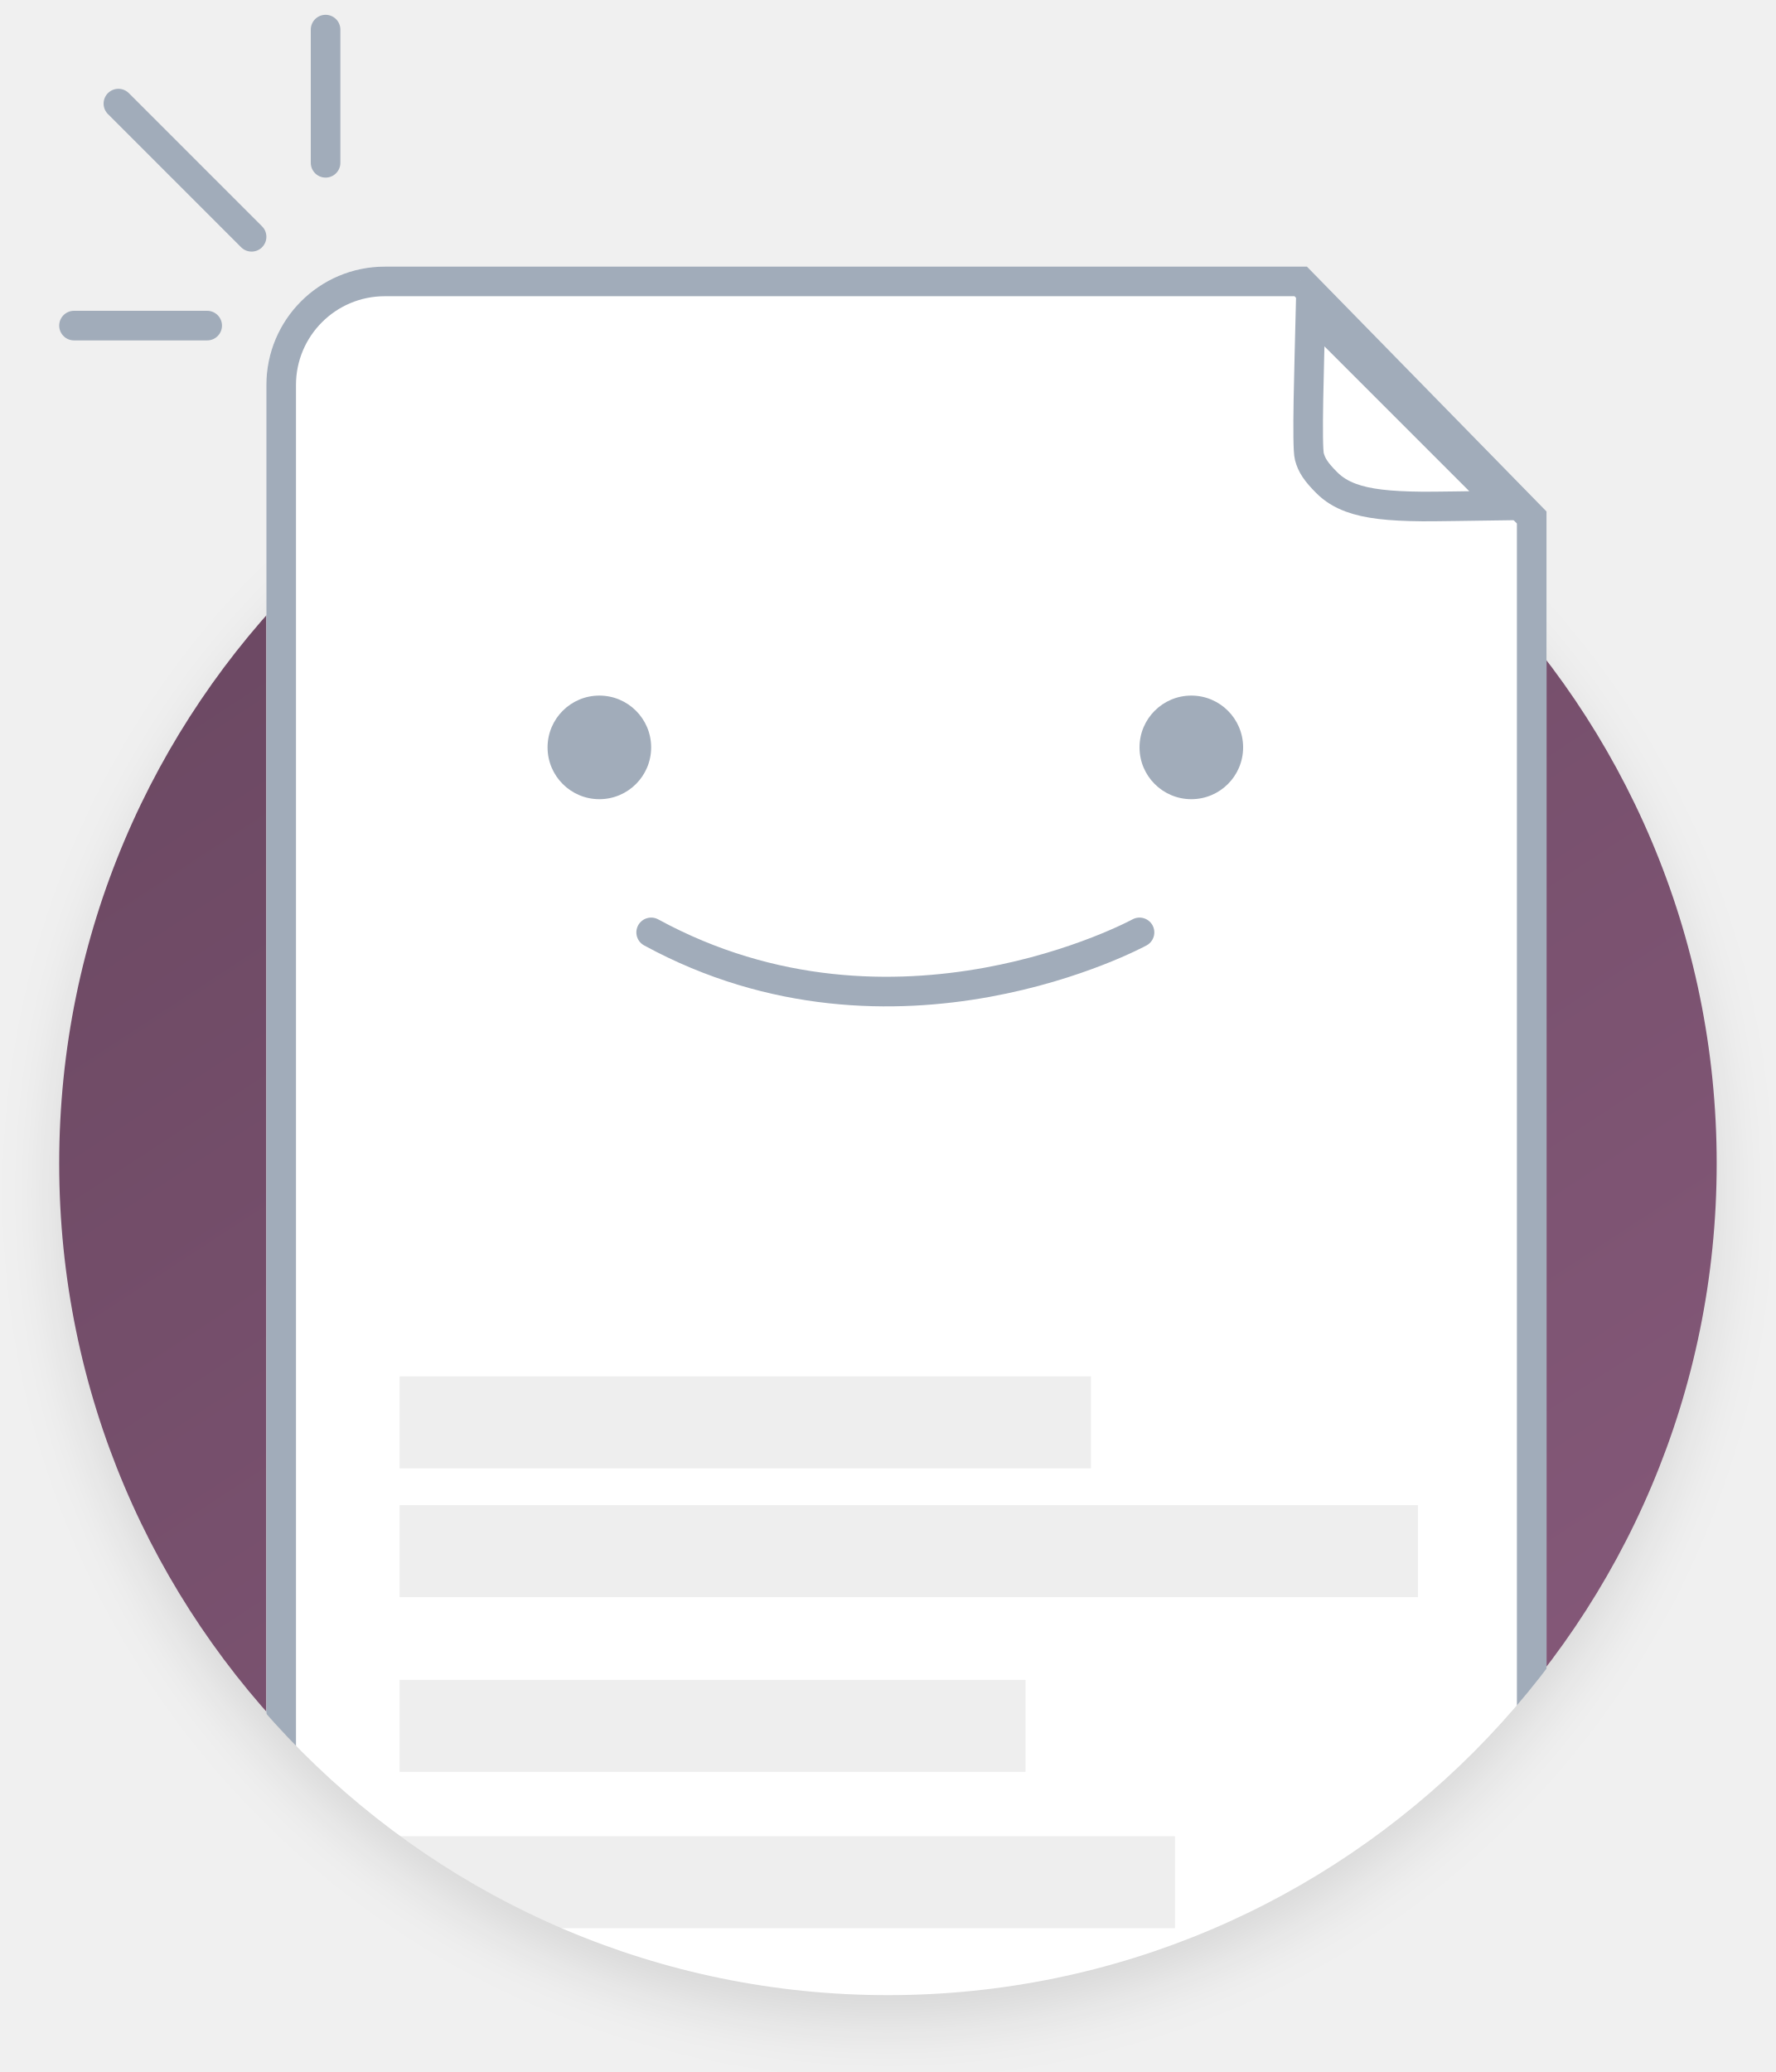
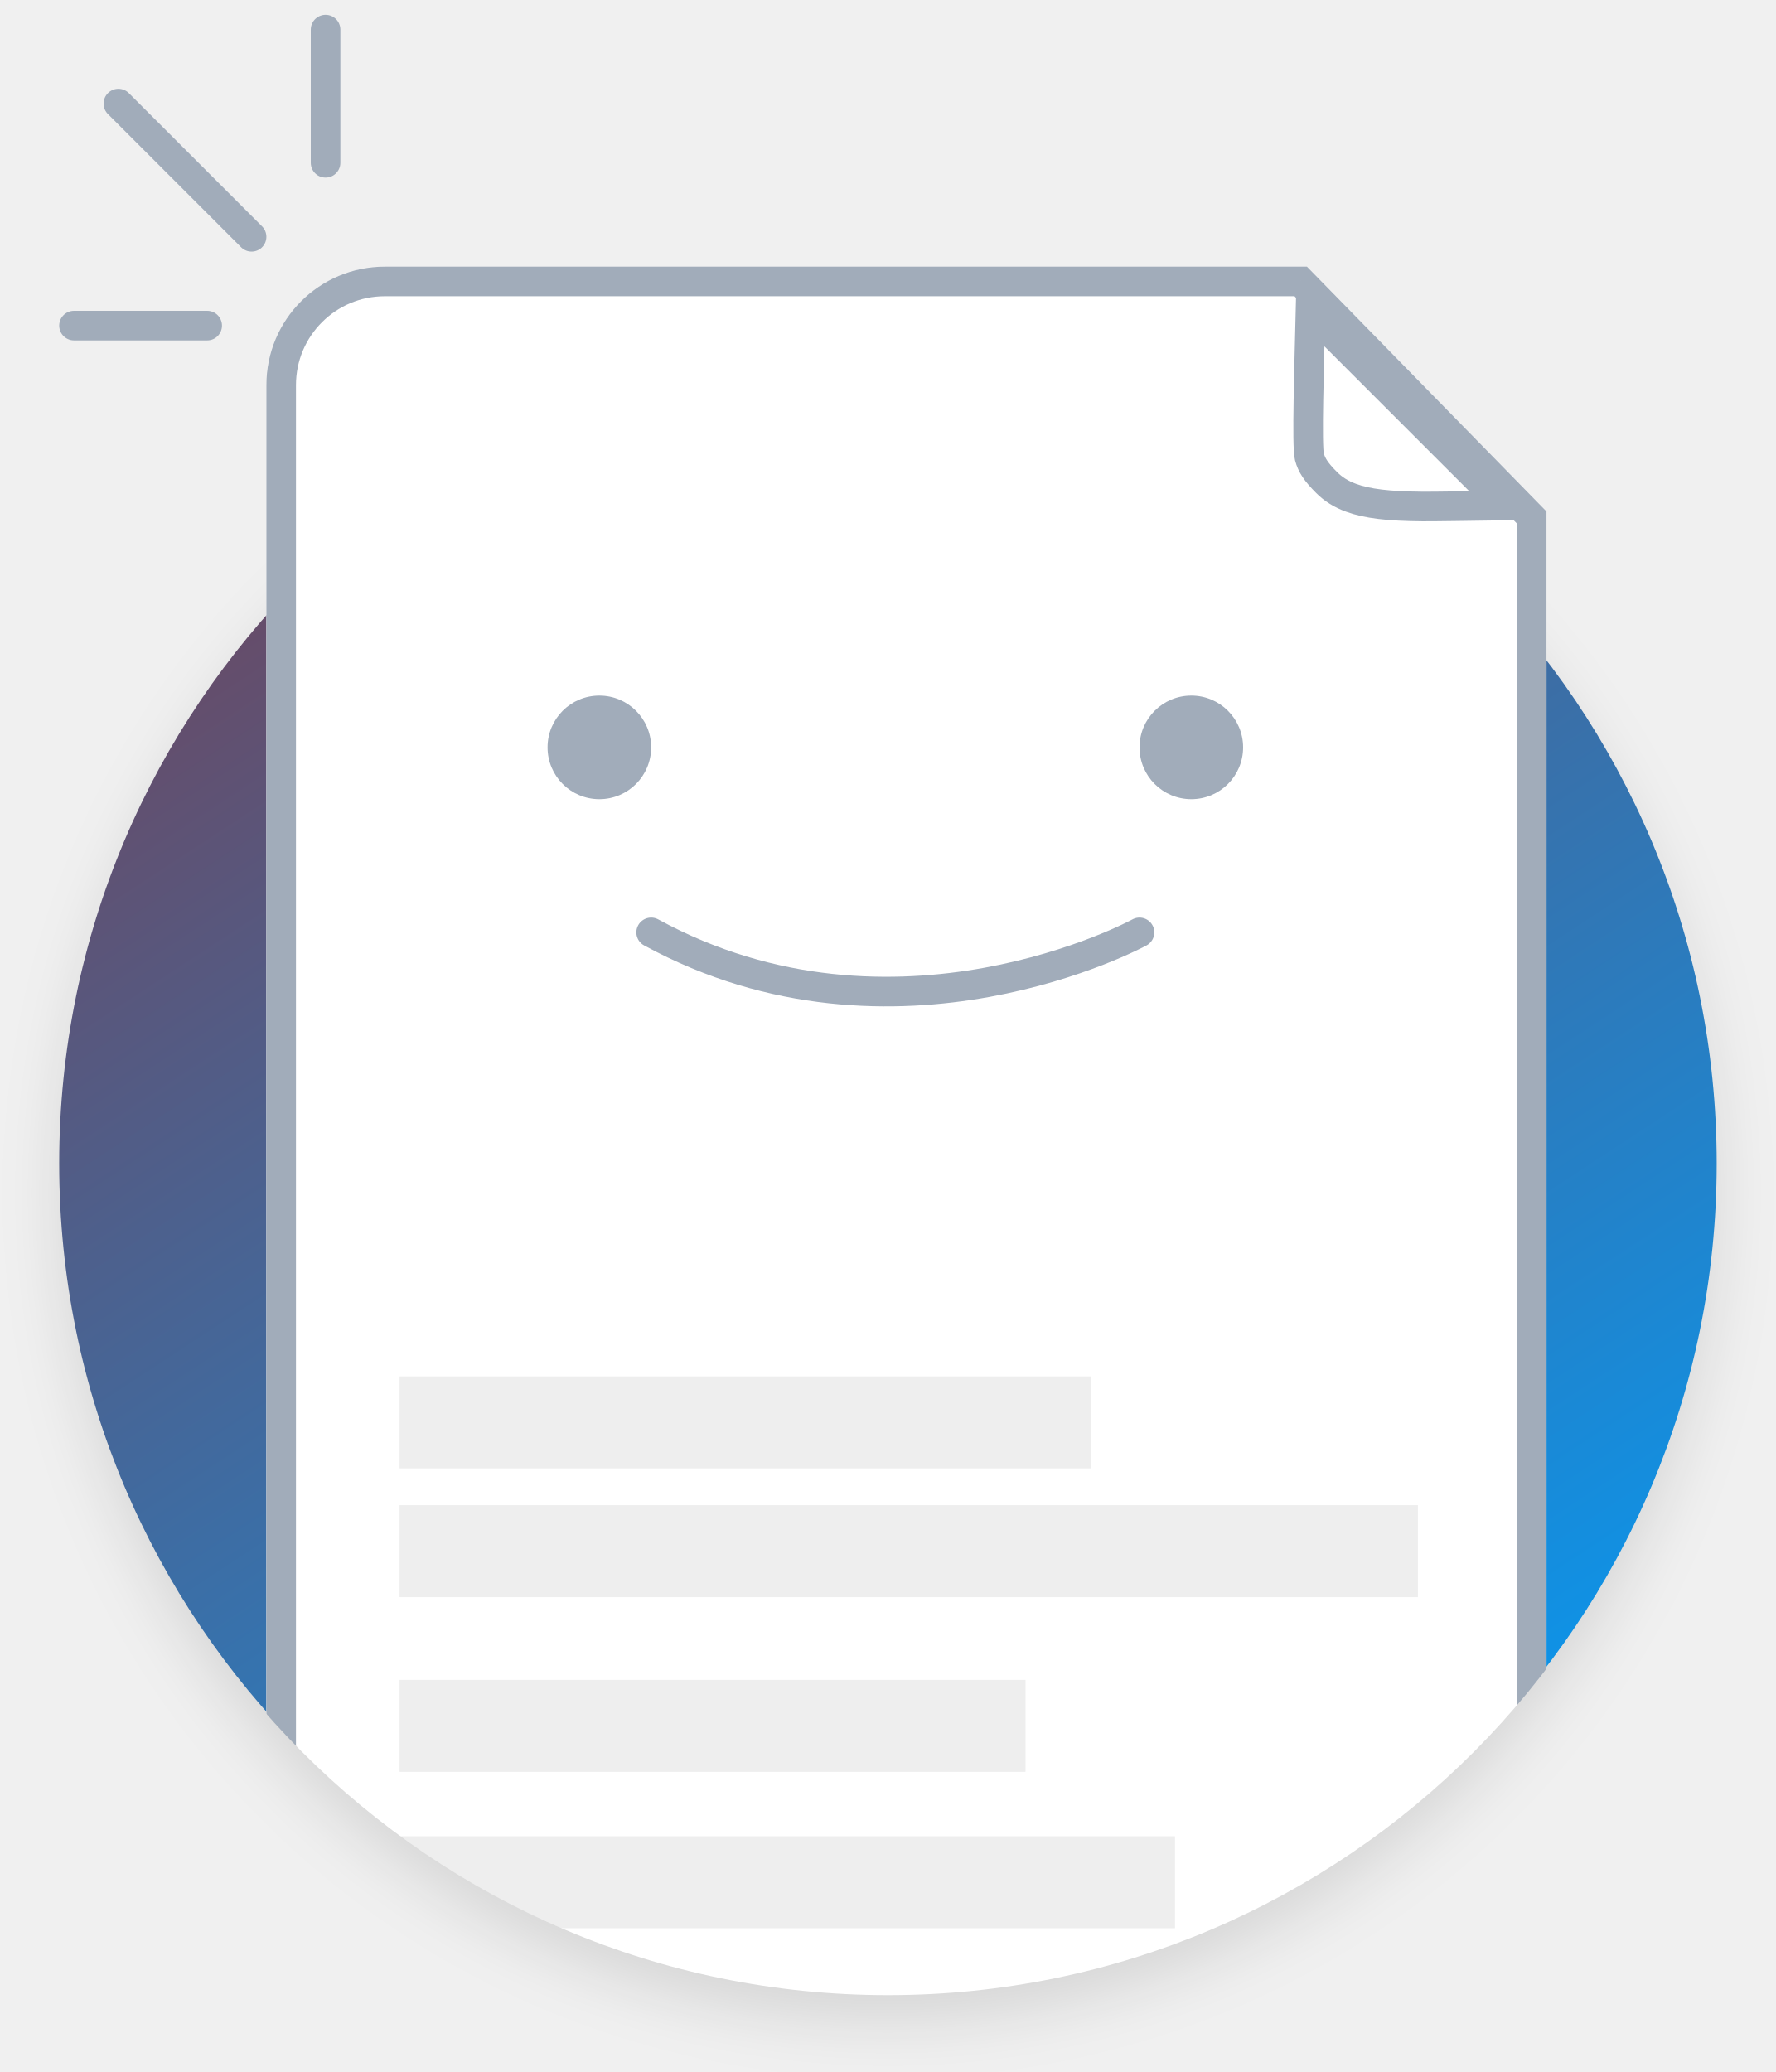
<svg xmlns="http://www.w3.org/2000/svg" xmlns:xlink="http://www.w3.org/1999/xlink" width="120" height="140" viewBox="0 0 120 140">
  <defs>
    <linearGradient id="empty_state_file_happy-c" x1="91.284%" x2="25.707%" y1="100%" y2="0%">
-       <stop offset="0%" stop-color="#875A7B" />
+       <stop offset="0%" stop-color="#009EFB" />
      <stop offset="100%" stop-color="#6B4862" />
    </linearGradient>
    <circle id="empty_state_file_happy-b" cx="56" cy="76.614" r="56" />
    <filter id="empty_state_file_happy-a" width="112.5%" height="112.5%" x="-6.2%" y="-4.5%" filterUnits="objectBoundingBox">
      <feOffset dy="2" in="SourceAlpha" result="shadowOffsetOuter1" />
      <feGaussianBlur in="shadowOffsetOuter1" result="shadowBlurOuter1" stdDeviation="2" />
      <feColorMatrix in="shadowBlurOuter1" values="0 0 0 0 0   0 0 0 0 0   0 0 0 0 0  0 0 0 0.106 0" />
    </filter>
    <path id="empty_state_file_happy-d" d="M56,122.807 C86.928,122.807 112,97.672 112,66.667 C112,59.661 112,37.438 112,0 L0,0 C0,23.774 0,45.996 0,66.667 C0,97.672 25.072,122.807 56,122.807 Z" />
    <path id="empty_state_file_happy-f" d="M22,6.015 L84.315,6.015 L100.5,22.556 L100.5,114.83 L100.5,114.83 C100.5,124.218 92.889,131.83 83.5,131.83 L31,131.83 L31,131.83 C21.611,131.83 14,124.218 14,114.83 L14,14.015 L14,14.015 C14,9.597 17.582,6.015 22,6.015 Z" />
  </defs>
  <g fill="none" fill-rule="evenodd" transform="translate(4 2)">
    <use fill="#000" filter="url(#empty_state_file_happy-a)" xlink:href="#empty_state_file_happy-b" />
    <use fill="url(#empty_state_file_happy-c)" xlink:href="#empty_state_file_happy-b" />
    <g transform="translate(0 10)">
      <mask id="empty_state_file_happy-e" fill="#fff">
        <use xlink:href="#empty_state_file_happy-d" />
      </mask>
      <g mask="url(#empty_state_file_happy-e)">
        <use fill="#FFF" xlink:href="#empty_state_file_happy-f" />
        <path stroke="#A1ACBA" stroke-width="2" d="M99.5,22.964 L83.894,7.015 L22,7.015 C18.134,7.015 15,10.149 15,14.015 L15,114.83 C15,123.666 22.163,130.83 31,130.83 L83.5,130.83 C92.337,130.83 99.5,123.666 99.5,114.83 L99.5,22.964 Z" />
      </g>
      <path stroke="#A1ACBA" stroke-width="2" d="M84.8,27.505 C87.406,25.022 91.415,21.266 91.788,20.627 C92.092,20.105 92.201,19.57 92.201,18.554 C92.201,17.921 92.06,17.314 91.766,16.678 C91.275,15.614 90.368,14.469 88.765,12.838 C88.239,12.302 86.319,10.445 84.8,8.968 L84.8,27.505 Z" mask="url(#empty_state_file_happy-e)" transform="rotate(135 88.5 18.226)" />
      <g fill="#000" mask="url(#empty_state_file_happy-e)" opacity=".07">
        <g transform="translate(23 81)">
          <rect width="46.716" height="6.214" />
          <rect width="68.812" height="6.214" y="8.7" />
          <rect width="42.297" height="6.214" y="20.506" />
          <rect width="52.398" height="6.214" y="31.07" />
        </g>
      </g>
    </g>
    <path stroke="#A1ACBA" stroke-linecap="round" stroke-width="2" d="M13 14L4 5M18 9L18 0M1 20L10 20" />
    <g transform="translate(28.491 43.21)">
      <path stroke="#A1ACBA" stroke-linecap="round" stroke-linejoin="round" stroke-width="2" d="M11.509,17.789 C28.009,26.789 44.509,17.789 44.509,17.789" />
      <circle cx="48.009" cy="5.289" r="3.5" fill="#A1ACBA" />
      <circle cx="8.009" cy="5.289" r="3.5" fill="#A1ACBA" />
    </g>
  </g>
</svg>
